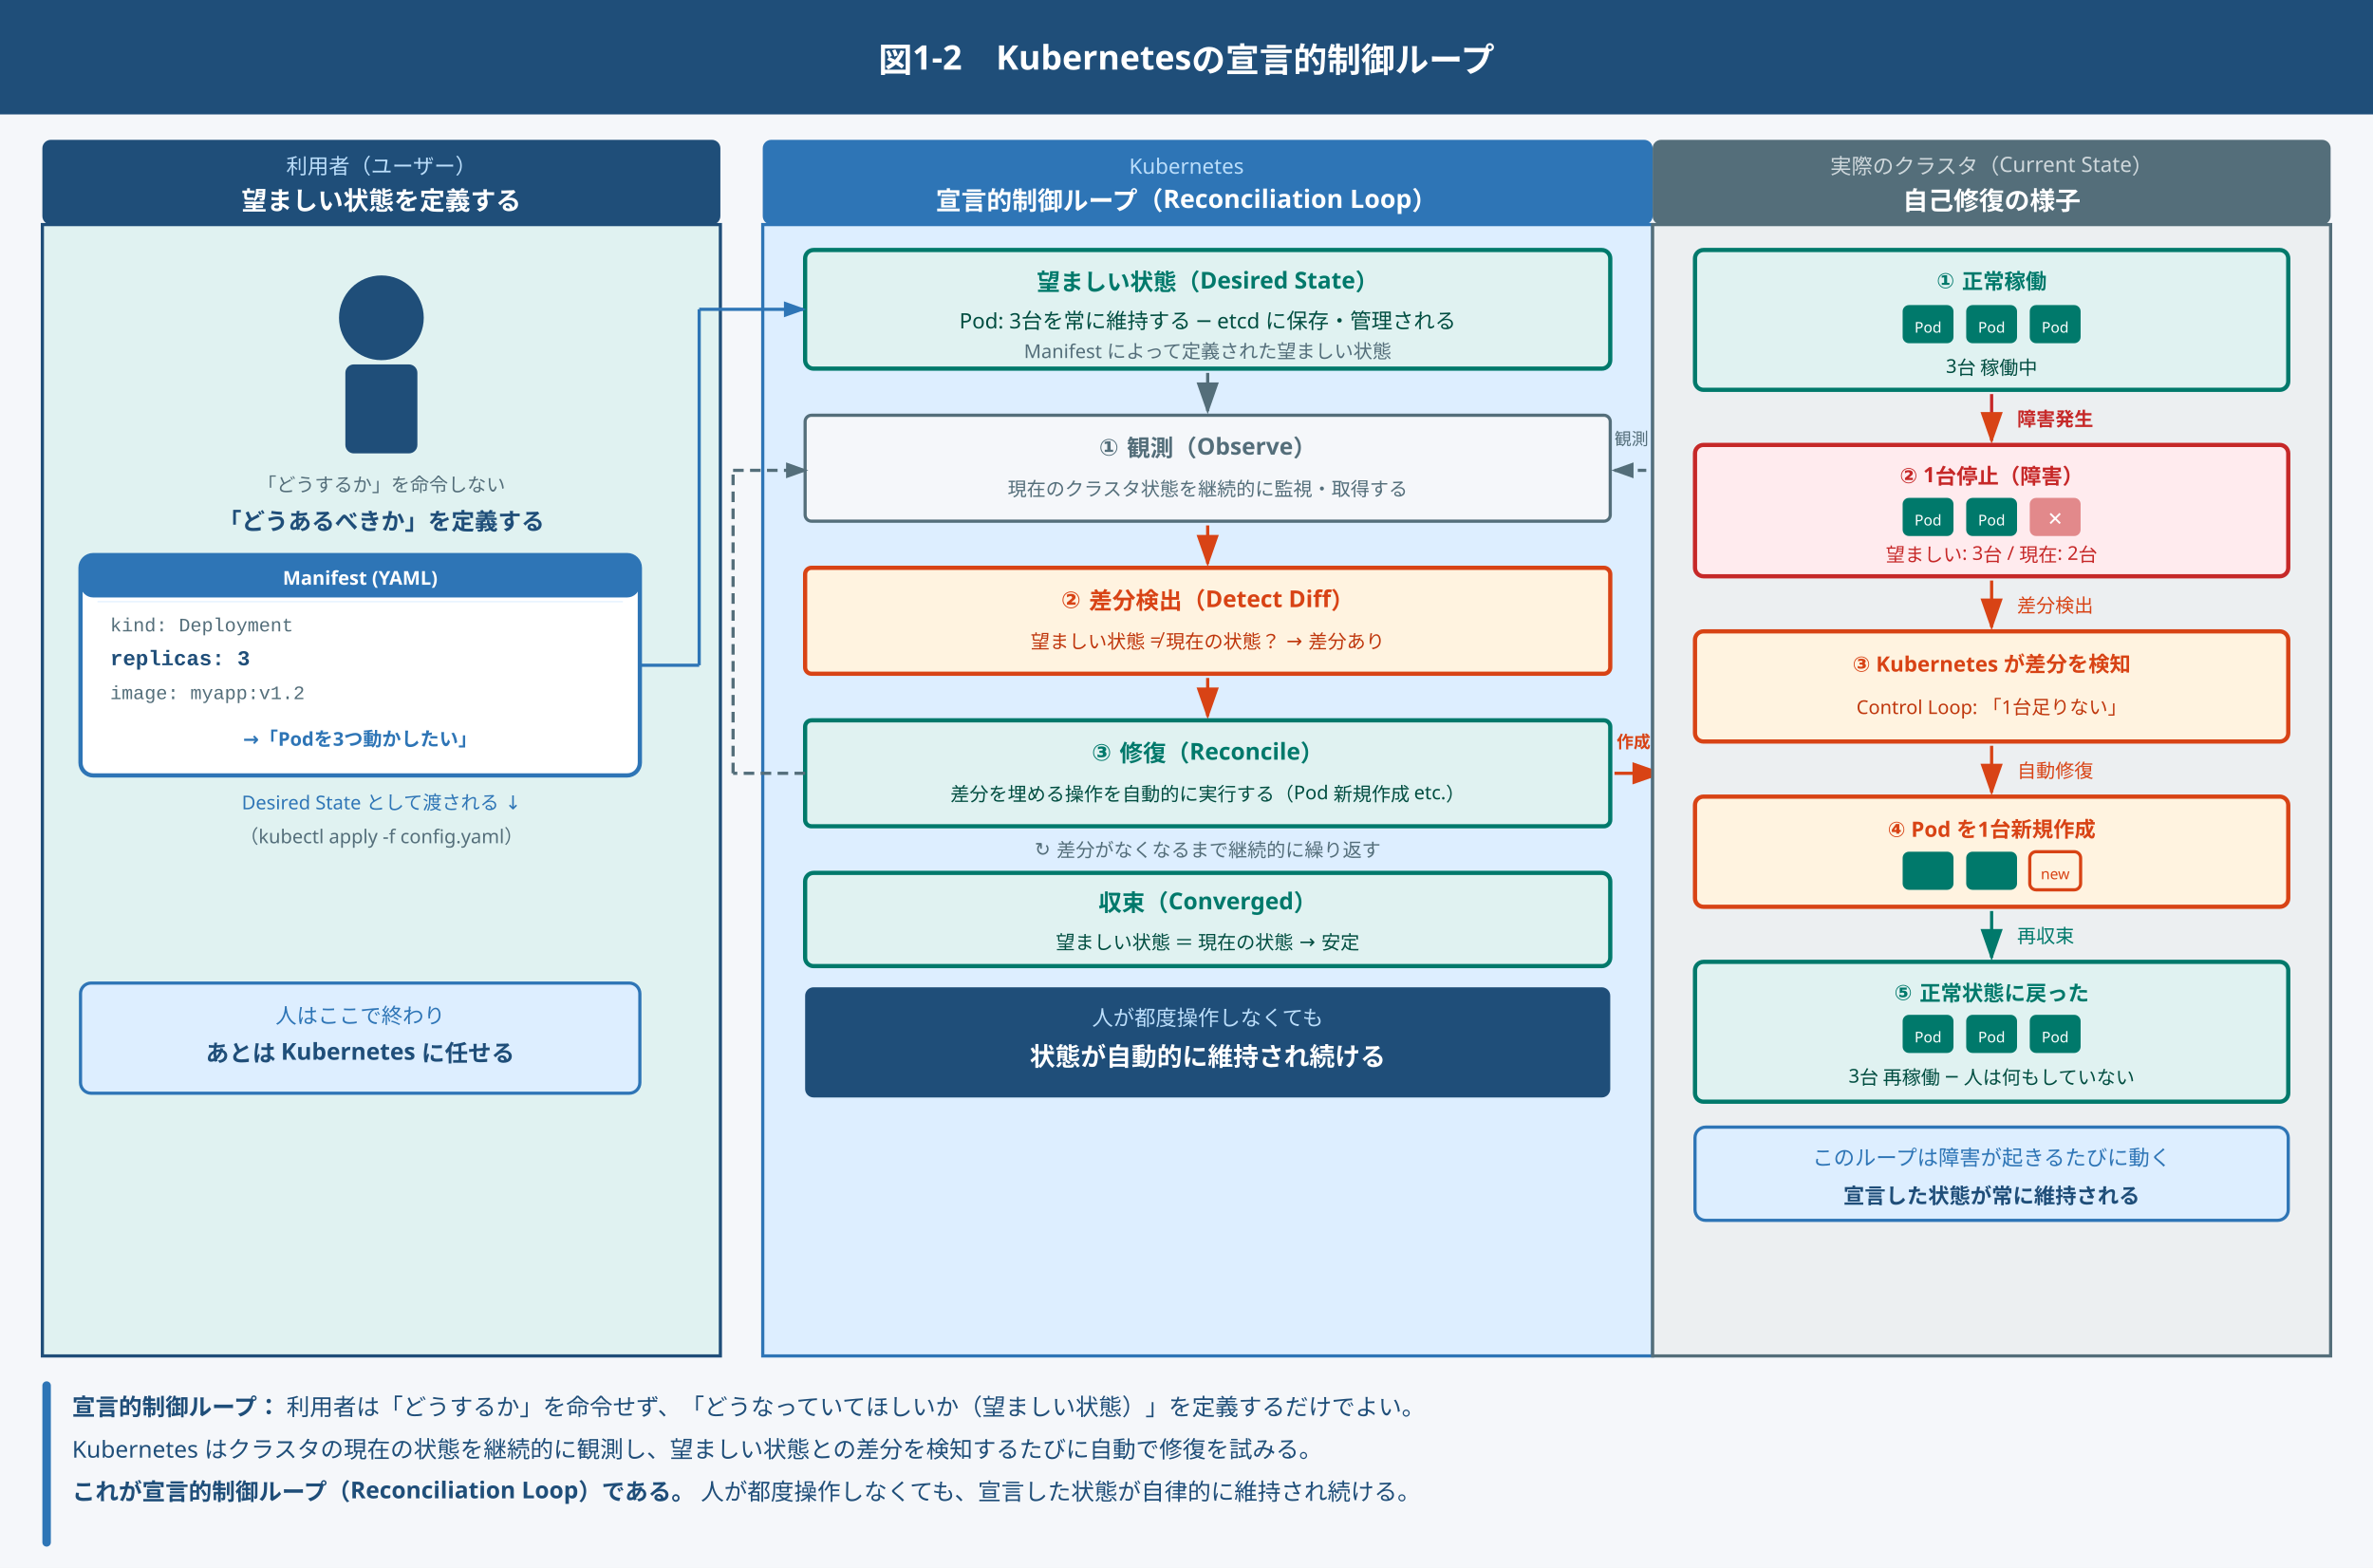
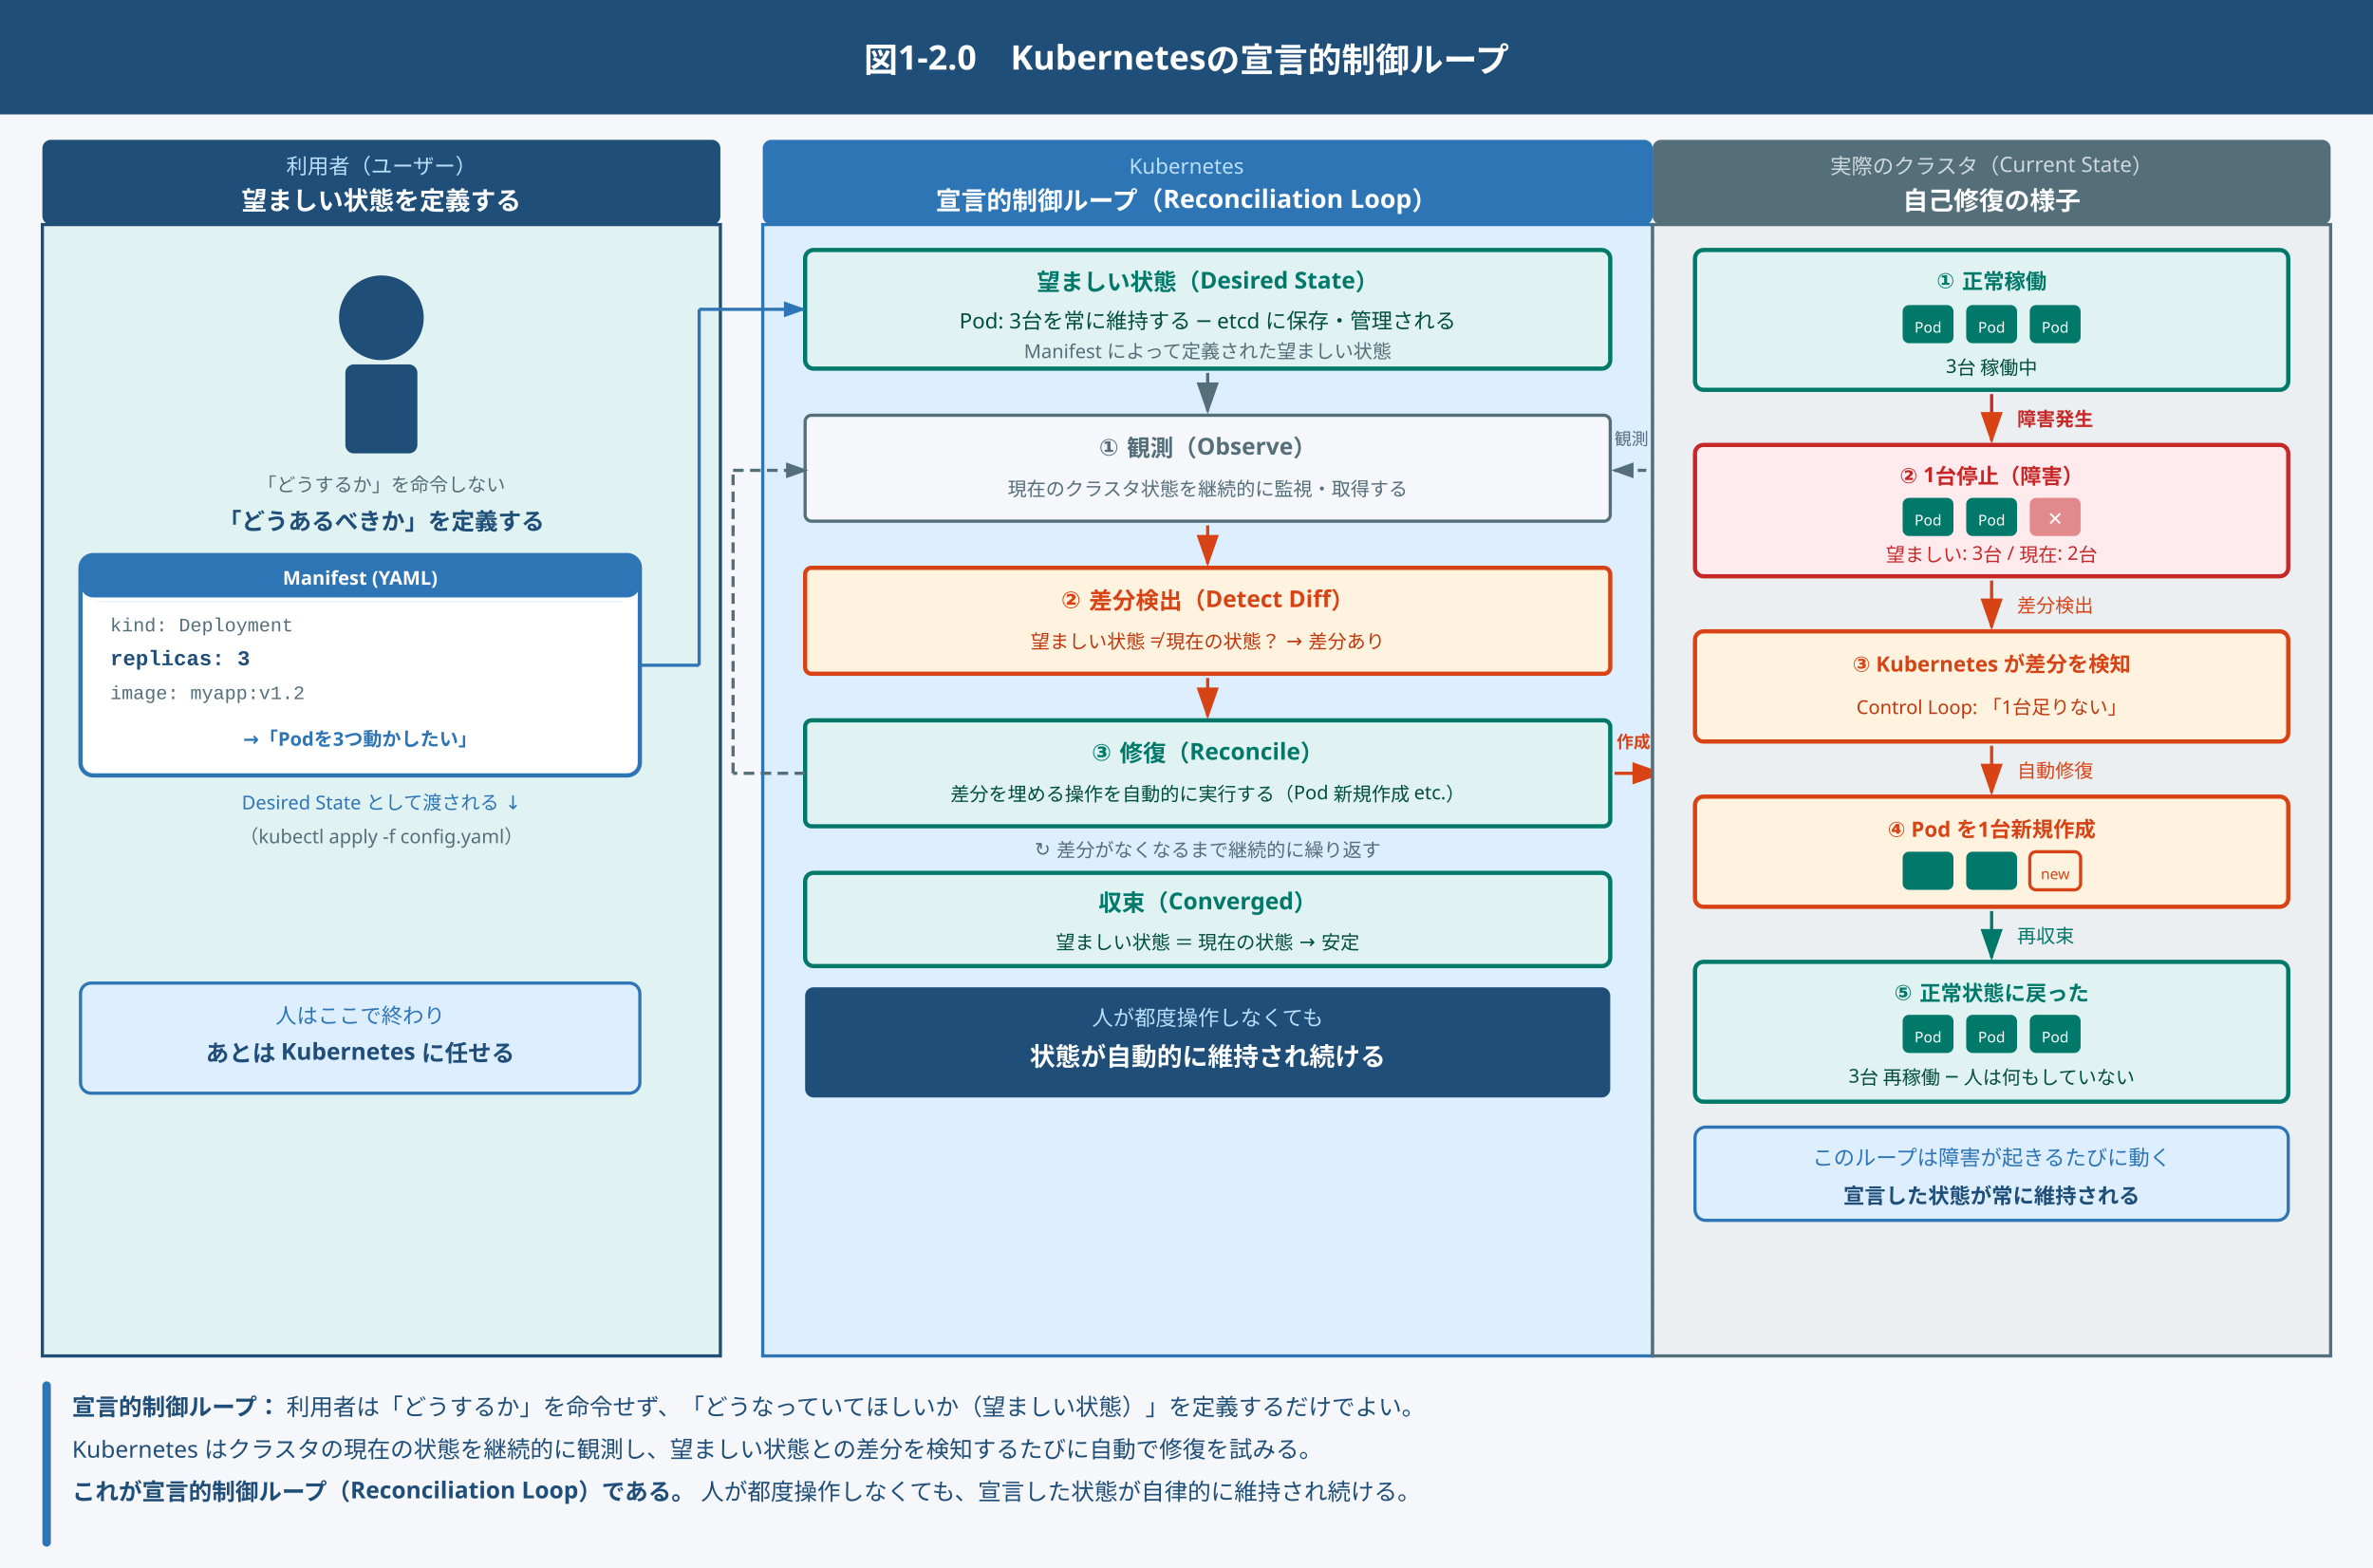
<svg xmlns="http://www.w3.org/2000/svg" viewBox="0 0 1120 740" width="1120" height="740" font-family="'Noto Sans JP', 'Hiragino Sans', 'Meiryo', sans-serif">
  <defs>
    <marker id="arr-flow" markerWidth="10" markerHeight="7" refX="9" refY="3.5" orient="auto">
      <polygon points="0 0, 10 3.5, 0 7" fill="#D84315" />
    </marker>
    <marker id="arr-blue" markerWidth="10" markerHeight="7" refX="9" refY="3.5" orient="auto">
      <polygon points="0 0, 10 3.5, 0 7" fill="#2E75B6" />
    </marker>
    <marker id="arr-teal" markerWidth="10" markerHeight="7" refX="9" refY="3.5" orient="auto">
      <polygon points="0 0, 10 3.5, 0 7" fill="#00796B" />
    </marker>
    <marker id="arr-gray" markerWidth="10" markerHeight="7" refX="9" refY="3.5" orient="auto">
      <polygon points="0 0, 10 3.5, 0 7" fill="#546E7A" />
    </marker>
    <marker id="arr-gray-sm" markerWidth="7" markerHeight="5" refX="6" refY="2.5" orient="auto">
      <polygon points="0 0, 7 2.5, 0 5" fill="#546E7A" />
    </marker>
    <marker id="arr-blue-sm" markerWidth="7" markerHeight="5" refX="6" refY="2.5" orient="auto">
      <polygon points="0 0, 7 2.5, 0 5" fill="#2E75B6" />
    </marker>
  </defs>
  <rect width="1120" height="740" fill="#F5F7FA" />
  <rect x="0" y="0" width="1120" height="54" fill="#1F4E79" />
-   <text x="560" y="34" text-anchor="middle" font-size="16" font-weight="bold" fill="#FFFFFF">図1-2　Kubernetesの宣言的制御ループ</text>
+   <text x="560" y="34" text-anchor="middle" font-size="16" font-weight="bold" fill="#FFFFFF">図1-2.0　Kubernetesの宣言的制御ループ</text>
  <rect x="20" y="66" width="320" height="40" fill="#1F4E79" rx="4" />
  <text x="180" y="82" text-anchor="middle" font-size="10" fill="#BBDEFB">
    利用者（ユーザー）
  </text>
  <text x="180" y="99" text-anchor="middle" font-size="12" font-weight="bold" fill="#FFFFFF">望ましい状態を定義する</text>
  <rect x="20" y="106" width="320" height="534" fill="#E0F2F1" stroke="#1F4E79" stroke-width="1.5" />
  <circle cx="180" cy="150" r="20" fill="#1F4E79" />
  <rect x="163" y="172" width="34" height="42" fill="#1F4E79" rx="4" />
  <text x="180" y="232" text-anchor="middle" font-size="9" fill="#546E7A">
    「どうするか」を命令しない
  </text>
  <text x="180" y="250" text-anchor="middle" font-size="11" font-weight="bold" fill="#1F4E79">「どうあるべきか」を定義する</text>
  <rect x="38" y="262" width="264" height="104" fill="#FFFFFF" stroke="#2E75B6" stroke-width="2" rx="6" />
  <rect x="38" y="262" width="264" height="20" fill="#2E75B6" rx="6" />
  <text x="170" y="276" text-anchor="middle" font-size="9" font-weight="bold" fill="#FFFFFF">Manifest (YAML)</text>
  <line x1="46" y1="284" x2="294" y2="284" stroke="#DDEEFF" stroke-width="0.5" />
  <text x="52" y="298" text-anchor="start" font-size="9" fill="#546E7A" font-family="'Courier New', Courier, monospace">kind: Deployment</text>
  <text x="52" y="314" text-anchor="start" font-size="10" font-weight="bold" fill="#1F4E79" font-family="'Courier New', Courier, monospace">replicas: 3</text>
  <text x="52" y="330" text-anchor="start" font-size="9" fill="#546E7A" font-family="'Courier New', Courier, monospace">image: myapp:v1.2</text>
  <text x="170" y="352" text-anchor="middle" font-size="9" font-weight="bold" fill="#2E75B6">→「Podを3つ動かしたい」</text>
  <text x="180" y="382" text-anchor="middle" font-size="9" fill="#2E75B6">
    Desired State として渡される ↓
  </text>
  <text x="180" y="398" text-anchor="middle" font-size="9" fill="#546E7A">
    （kubectl apply -f config.yaml）
  </text>
  <rect x="38" y="464" width="264" height="52" fill="#DDEEFF" stroke="#2E75B6" stroke-width="1.5" rx="5" />
  <text x="170" y="483" text-anchor="middle" font-size="10" fill="#2E75B6">
    人はここで終わり
  </text>
  <text x="170" y="501" text-anchor="middle" font-size="11" font-weight="bold" fill="#1F4E79">あとは Kubernetes に任せる</text>
  <rect x="360" y="66" width="420" height="40" fill="#2E75B6" rx="4" />
  <text x="560" y="82" text-anchor="middle" font-size="10" fill="#BBDEFB">
    Kubernetes
  </text>
  <text x="560" y="99" text-anchor="middle" font-size="12" font-weight="bold" fill="#FFFFFF">宣言的制御ループ（Reconciliation Loop）</text>
  <rect x="360" y="106" width="420" height="534" fill="#DDEEFF" stroke="#2E75B6" stroke-width="1.5" />
  <rect x="380" y="118" width="380" height="56" fill="#E0F2F1" stroke="#00796B" stroke-width="2" rx="4" />
  <text x="570" y="137" text-anchor="middle" font-size="11" font-weight="bold" fill="#00796B">望ましい状態（Desired State）</text>
  <text x="570" y="155" text-anchor="middle" font-size="10" fill="#004D40">
    Pod: 3台を常に維持する ─ etcd に保存・管理される
  </text>
  <text x="570" y="169" text-anchor="middle" font-size="9" fill="#546E7A">
    Manifest によって定義された望ましい状態
  </text>
  <line x1="570" y1="176" x2="570" y2="194" stroke="#546E7A" stroke-width="1.5" marker-end="url(#arr-gray)" />
  <rect x="380" y="196" width="380" height="50" fill="#F5F7FA" stroke="#546E7A" stroke-width="1.5" rx="3" />
  <text x="570" y="215" text-anchor="middle" font-size="11" font-weight="bold" fill="#546E7A">① 観測（Observe）</text>
  <text x="570" y="234" text-anchor="middle" font-size="9" fill="#546E7A">
    現在のクラスタ状態を継続的に監視・取得する
  </text>
  <line x1="570" y1="248" x2="570" y2="266" stroke="#D84315" stroke-width="1.5" marker-end="url(#arr-flow)" />
  <rect x="380" y="268" width="380" height="50" fill="#FFF3E0" stroke="#D84315" stroke-width="2" rx="3" />
  <text x="570" y="287" text-anchor="middle" font-size="11" font-weight="bold" fill="#D84315">② 差分検出（Detect Diff）</text>
  <text x="570" y="306" text-anchor="middle" font-size="9" fill="#BF360C">
    望ましい状態 ≠ 現在の状態？ → 差分あり
  </text>
  <line x1="570" y1="320" x2="570" y2="338" stroke="#D84315" stroke-width="1.5" marker-end="url(#arr-flow)" />
  <rect x="380" y="340" width="380" height="50" fill="#E0F2F1" stroke="#00796B" stroke-width="2" rx="3" />
  <text x="570" y="359" text-anchor="middle" font-size="11" font-weight="bold" fill="#00796B">③ 修復（Reconcile）</text>
  <text x="570" y="378" text-anchor="middle" font-size="9" fill="#004D40">
    差分を埋める操作を自動的に実行する（Pod 新規作成 etc.）
  </text>
  <line x1="380" y1="365" x2="346" y2="365" stroke="#546E7A" stroke-width="1.5" stroke-dasharray="5,3" />
  <line x1="346" y1="365" x2="346" y2="222" stroke="#546E7A" stroke-width="1.5" stroke-dasharray="5,3" />
  <line x1="346" y1="222" x2="380" y2="222" stroke="#546E7A" stroke-width="1.5" stroke-dasharray="5,3" marker-end="url(#arr-gray-sm)" />
  <text x="570" y="404" text-anchor="middle" font-size="9" fill="#546E7A">
    ↻ 差分がなくなるまで継続的に繰り返す
  </text>
  <rect x="380" y="412" width="380" height="44" fill="#E0F2F1" stroke="#00796B" stroke-width="2" rx="4" />
  <text x="570" y="430" text-anchor="middle" font-size="11" font-weight="bold" fill="#00796B">収束（Converged）</text>
  <text x="570" y="448" text-anchor="middle" font-size="9" fill="#004D40">
    望ましい状態 ＝ 現在の状態 → 安定
  </text>
  <rect x="380" y="466" width="380" height="52" fill="#1F4E79" rx="4" />
  <text x="570" y="484" text-anchor="middle" font-size="10" fill="#BBDEFB">
    人が都度操作しなくても
  </text>
  <text x="570" y="503" text-anchor="middle" font-size="12" font-weight="bold" fill="#FFFFFF">状態が自動的に維持され続ける</text>
  <line x1="780" y1="106" x2="780" y2="640" stroke="#B0BEC5" stroke-width="1" stroke-dasharray="4,4" />
  <line x1="762" y1="365" x2="784" y2="365" stroke="#D84315" stroke-width="1.5" marker-end="url(#arr-flow)" />
  <text x="771" y="353" text-anchor="middle" font-size="8" font-weight="bold" fill="#D84315">作成</text>
  <line x1="784" y1="222" x2="762" y2="222" stroke="#546E7A" stroke-width="1.5" stroke-dasharray="4,3" marker-end="url(#arr-gray-sm)" />
  <text x="778" y="210" text-anchor="end" font-size="8" fill="#546E7A">観測</text>
  <rect x="780" y="66" width="320" height="40" fill="#546E7A" rx="4" />
  <text x="940" y="82" text-anchor="middle" font-size="10" fill="#CFD8DC">
    実際のクラスタ（Current State）
  </text>
  <text x="940" y="99" text-anchor="middle" font-size="12" font-weight="bold" fill="#FFFFFF">自己修復の様子</text>
  <rect x="780" y="106" width="320" height="534" fill="#ECEFF1" stroke="#546E7A" stroke-width="1.5" />
  <rect x="800" y="118" width="280" height="66" fill="#E0F2F1" stroke="#00796B" stroke-width="2" rx="4" />
  <text x="940" y="136" text-anchor="middle" font-size="10" font-weight="bold" fill="#00796B">① 正常稼働</text>
  <rect x="898" y="144" width="24" height="18" fill="#00796B" rx="3" />
  <text x="910" y="157" text-anchor="middle" font-size="7" fill="#FFFFFF">Pod</text>
  <rect x="928" y="144" width="24" height="18" fill="#00796B" rx="3" />
  <text x="940" y="157" text-anchor="middle" font-size="7" fill="#FFFFFF">Pod</text>
  <rect x="958" y="144" width="24" height="18" fill="#00796B" rx="3" />
  <text x="970" y="157" text-anchor="middle" font-size="7" fill="#FFFFFF">Pod</text>
  <text x="940" y="176" text-anchor="middle" font-size="9" fill="#004D40">3台 稼働中</text>
  <line x1="940" y1="186" x2="940" y2="208" stroke="#C62828" stroke-width="1.5" marker-end="url(#arr-flow)" />
  <text x="952" y="201" text-anchor="start" font-size="9" font-weight="bold" fill="#C62828">障害発生</text>
  <rect x="800" y="210" width="280" height="62" fill="#FFEBEE" stroke="#C62828" stroke-width="2" rx="4" />
  <text x="940" y="228" text-anchor="middle" font-size="10" font-weight="bold" fill="#C62828">② 1台停止（障害）</text>
  <rect x="898" y="235" width="24" height="18" fill="#00796B" rx="3" />
  <text x="910" y="248" text-anchor="middle" font-size="7" fill="#FFFFFF">Pod</text>
  <rect x="928" y="235" width="24" height="18" fill="#00796B" rx="3" />
  <text x="940" y="248" text-anchor="middle" font-size="7" fill="#FFFFFF">Pod</text>
  <rect x="958" y="235" width="24" height="18" fill="#C62828" rx="3" opacity="0.5" />
  <text x="970" y="248" text-anchor="middle" font-size="9" font-weight="bold" fill="#FFFFFF">✕</text>
  <text x="940" y="265" text-anchor="middle" font-size="9" fill="#C62828">
    望ましい: 3台 / 現在: 2台
  </text>
  <line x1="940" y1="274" x2="940" y2="296" stroke="#D84315" stroke-width="1.5" marker-end="url(#arr-flow)" />
  <text x="952" y="289" text-anchor="start" font-size="9" fill="#D84315">差分検出</text>
  <rect x="800" y="298" width="280" height="52" fill="#FFF3E0" stroke="#D84315" stroke-width="2" rx="4" />
  <text x="940" y="317" text-anchor="middle" font-size="10" font-weight="bold" fill="#D84315">③ Kubernetes が差分を検知</text>
  <text x="940" y="337" text-anchor="middle" font-size="9" fill="#BF360C">
    Control Loop: 「1台足りない」
  </text>
  <line x1="940" y1="352" x2="940" y2="374" stroke="#D84315" stroke-width="1.5" marker-end="url(#arr-flow)" />
  <text x="952" y="367" text-anchor="start" font-size="9" fill="#D84315">自動修復</text>
  <rect x="800" y="376" width="280" height="52" fill="#FFF3E0" stroke="#D84315" stroke-width="2" rx="4" />
  <text x="940" y="395" text-anchor="middle" font-size="10" font-weight="bold" fill="#D84315">④ Pod を1台新規作成</text>
  <rect x="898" y="402" width="24" height="18" fill="#00796B" rx="3" />
  <rect x="928" y="402" width="24" height="18" fill="#00796B" rx="3" />
  <rect x="958" y="402" width="24" height="18" fill="#FFF3E0" stroke="#D84315" stroke-width="1.5" rx="3" />
  <text x="970" y="415" text-anchor="middle" font-size="7" fill="#D84315">new</text>
  <line x1="940" y1="430" x2="940" y2="452" stroke="#00796B" stroke-width="1.5" marker-end="url(#arr-teal)" />
  <text x="952" y="445" text-anchor="start" font-size="9" fill="#00796B">再収束</text>
  <rect x="800" y="454" width="280" height="66" fill="#E0F2F1" stroke="#00796B" stroke-width="2" rx="4" />
  <text x="940" y="472" text-anchor="middle" font-size="10" font-weight="bold" fill="#00796B">⑤ 正常状態に戻った</text>
  <rect x="898" y="479" width="24" height="18" fill="#00796B" rx="3" />
  <text x="910" y="492" text-anchor="middle" font-size="7" fill="#FFFFFF">Pod</text>
  <rect x="928" y="479" width="24" height="18" fill="#00796B" rx="3" />
  <text x="940" y="492" text-anchor="middle" font-size="7" fill="#FFFFFF">Pod</text>
  <rect x="958" y="479" width="24" height="18" fill="#00796B" rx="3" />
  <text x="970" y="492" text-anchor="middle" font-size="7" fill="#FFFFFF">Pod</text>
  <text x="940" y="511" text-anchor="middle" font-size="9" fill="#004D40">
    3台 再稼働 ─ 人は何もしていない
  </text>
  <rect x="800" y="532" width="280" height="44" fill="#DDEEFF" stroke="#2E75B6" stroke-width="1.5" rx="5" />
  <text x="940" y="550" text-anchor="middle" font-size="10" fill="#2E75B6">
    このループは障害が起きるたびに動く
  </text>
  <text x="940" y="568" text-anchor="middle" font-size="10" font-weight="bold" fill="#1F4E79">宣言した状態が常に維持される</text>
  <line x1="302" y1="314" x2="330" y2="314" stroke="#2E75B6" stroke-width="1.5" />
  <line x1="330" y1="314" x2="330" y2="146" stroke="#2E75B6" stroke-width="1.5" />
  <line x1="330" y1="146" x2="379" y2="146" stroke="#2E75B6" stroke-width="1.5" marker-end="url(#arr-blue-sm)" />
  <rect x="20" y="652" width="4" height="78" fill="#2E75B6" rx="2" />
  <text x="34" y="668" text-anchor="start" font-size="11" fill="#1F4E79">
    <tspan font-weight="bold">宣言的制御ループ：</tspan>
    <tspan>利用者は「どうするか」を命令せず、「どうなっていてほしいか（望ましい状態）」を定義するだけでよい。</tspan>
  </text>
  <text x="34" y="688" text-anchor="start" font-size="11" fill="#1F4E79">
    Kubernetes はクラスタの現在の状態を継続的に観測し、望ましい状態との差分を検知するたびに自動で修復を試みる。
  </text>
  <text x="34" y="708" text-anchor="start" font-size="11" fill="#1F4E79">
    <tspan font-weight="bold">これが宣言的制御ループ（Reconciliation Loop）である。</tspan>
    <tspan>人が都度操作しなくても、宣言した状態が自律的に維持され続ける。</tspan>
  </text>
</svg>
